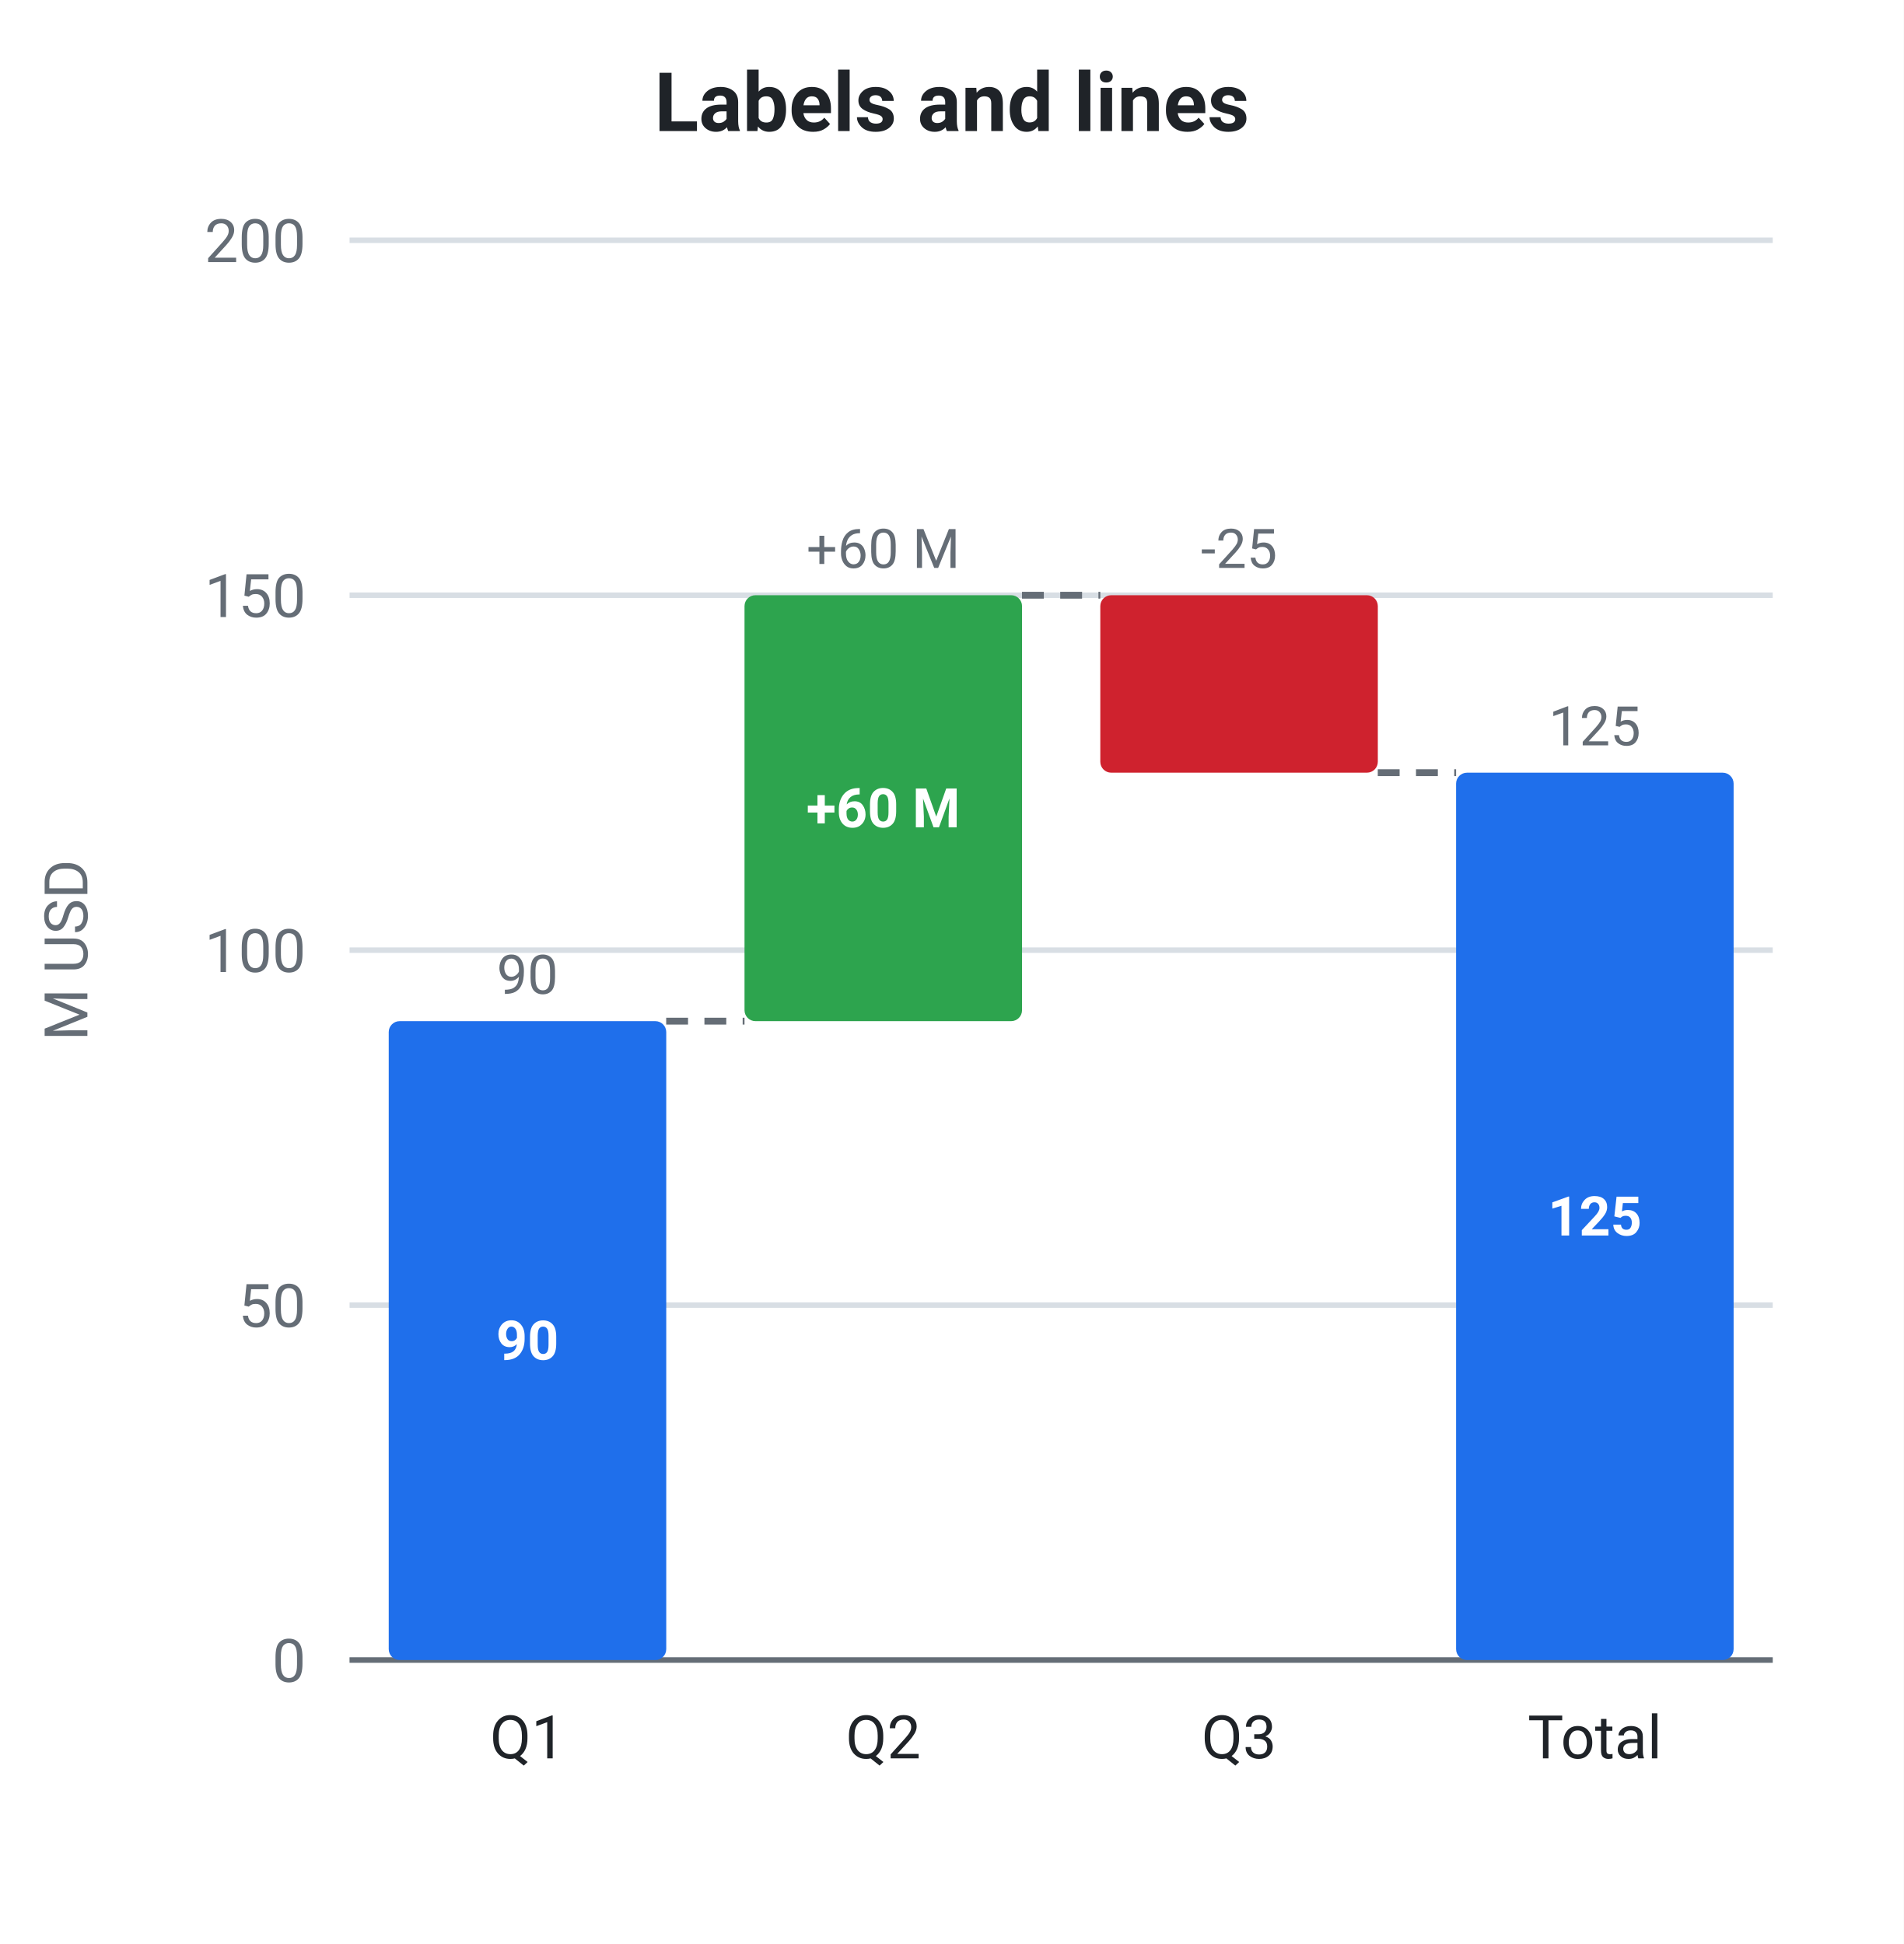
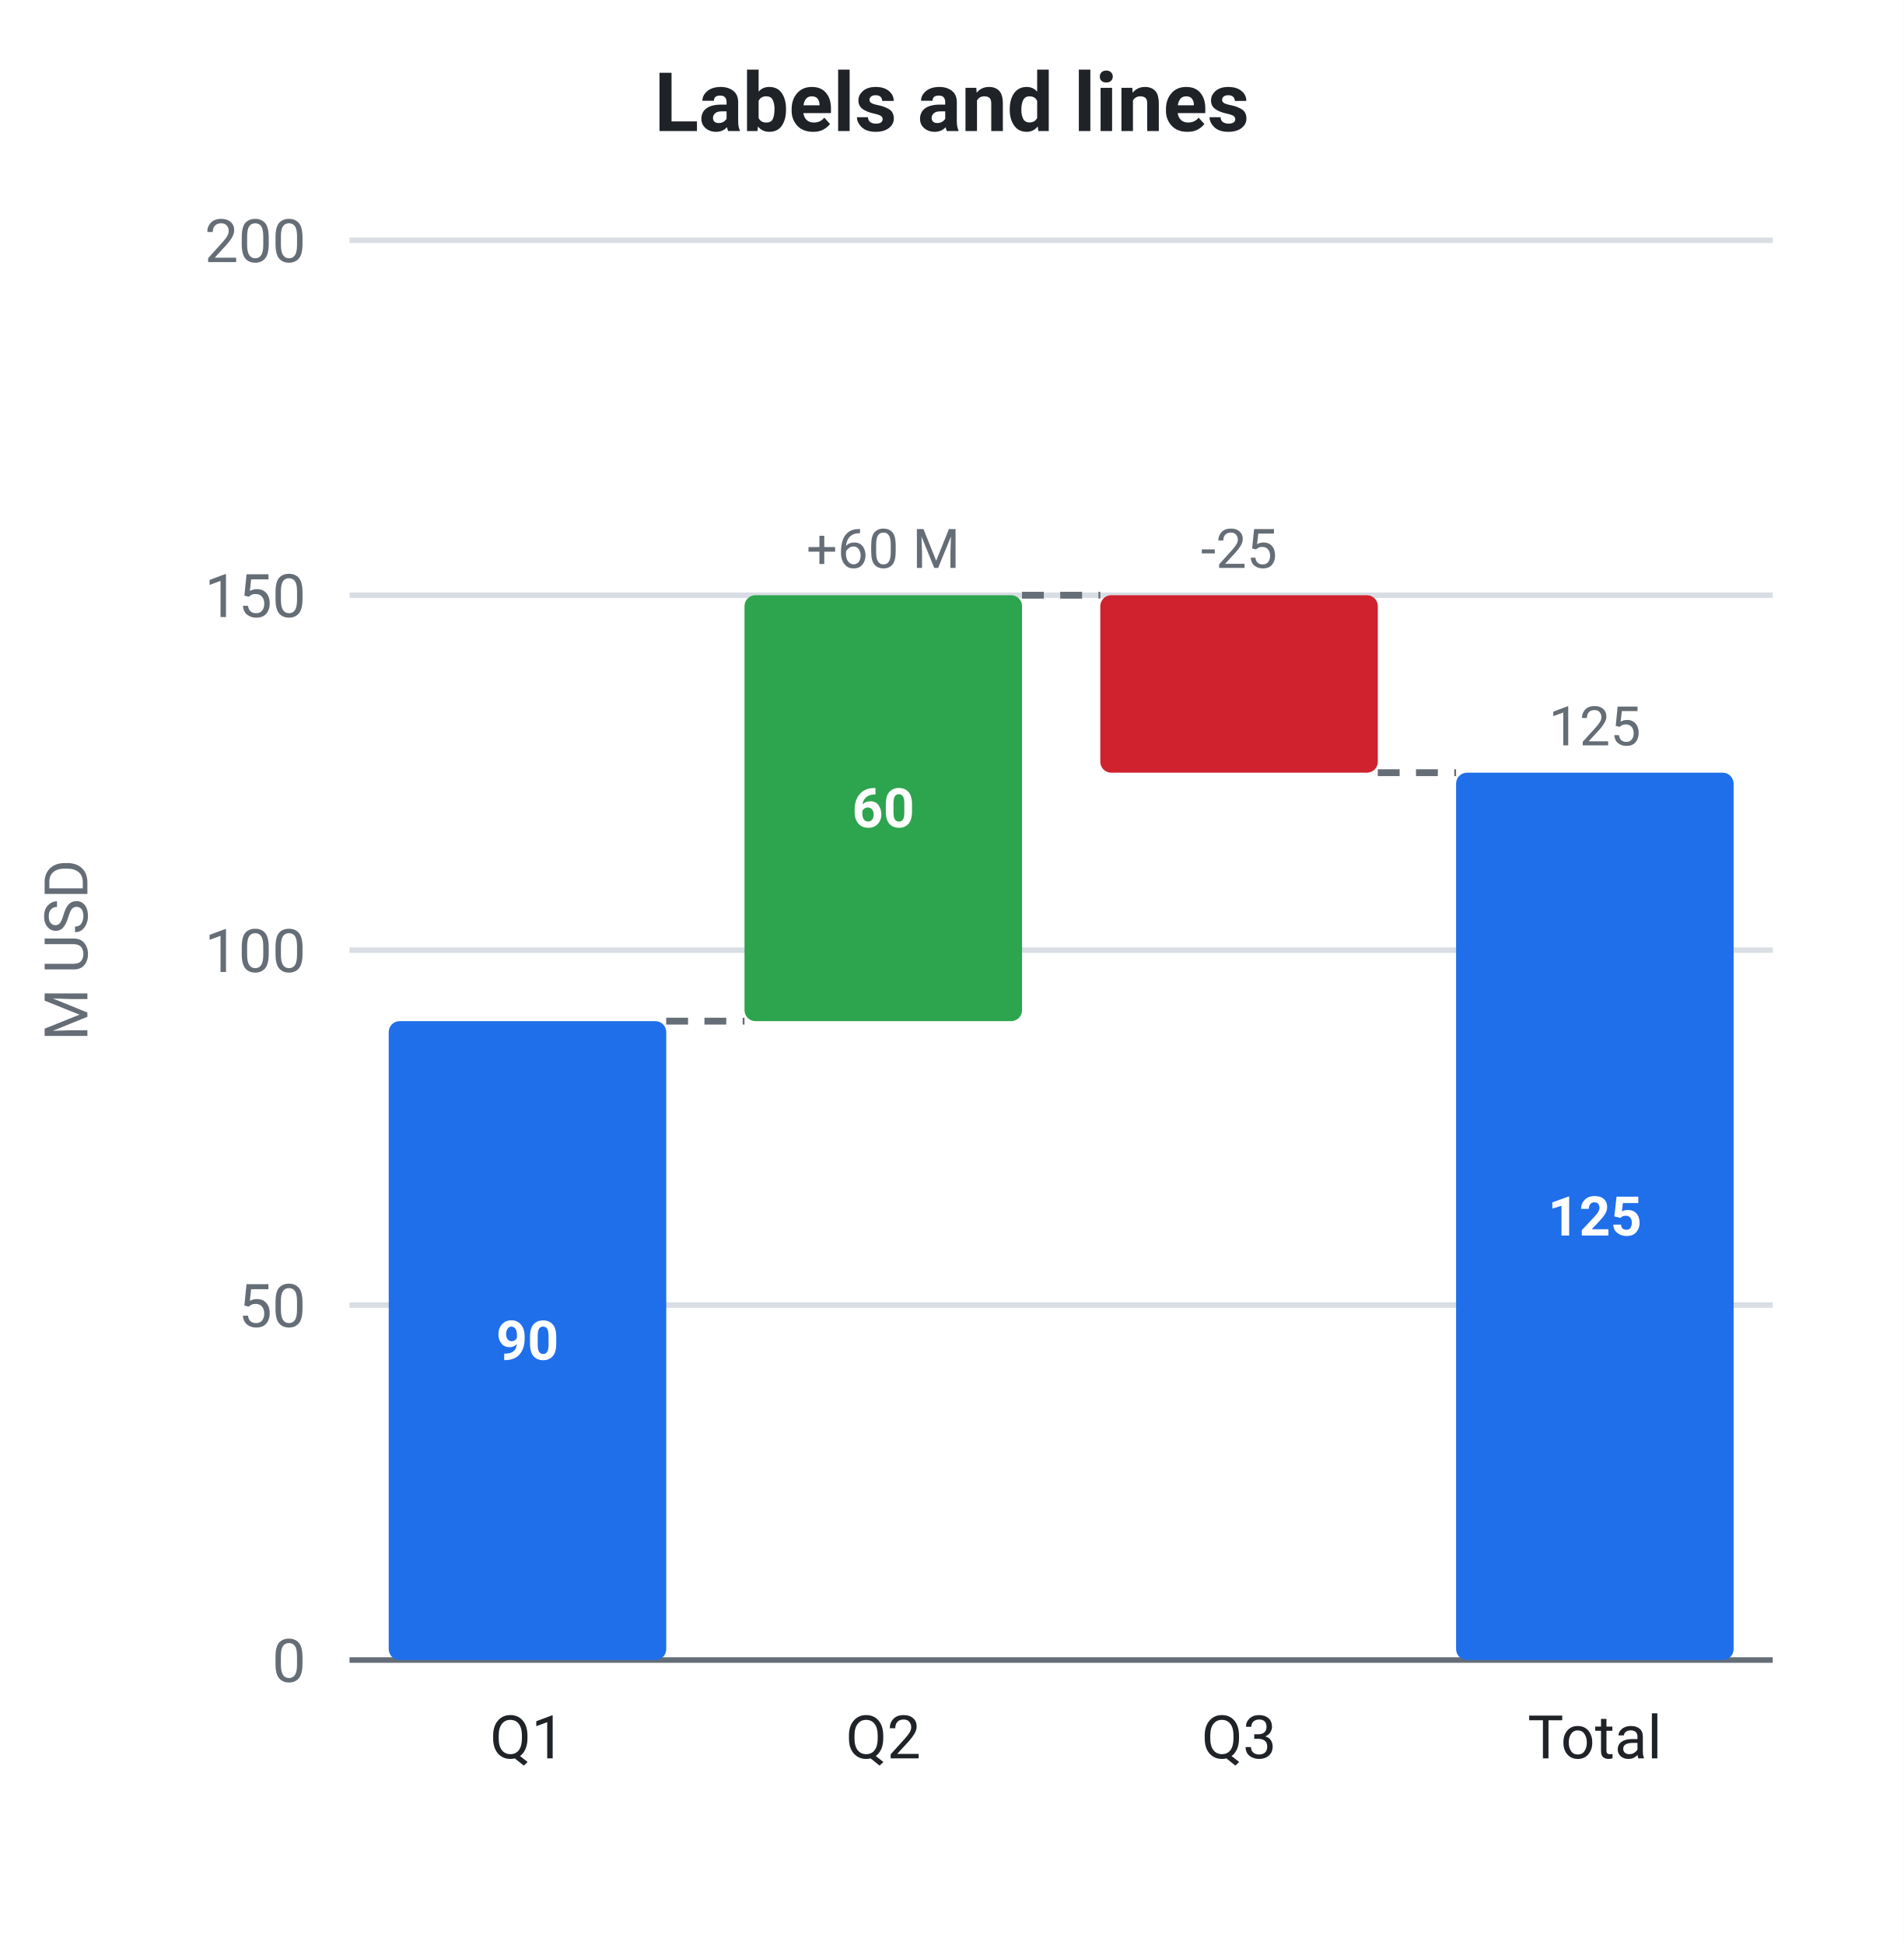
<svg xmlns="http://www.w3.org/2000/svg" viewBox="0 0 348.56 356" width="348.56" height="356" role="img" font-family="system-ui, -apple-system, &quot;Segoe UI&quot;, Roboto, sans-serif">
  <rect data-bg="canvas" x="0" y="0" width="348.56" height="356" fill="#ffffff" />
  <text x="174.28" y="24" fill="#1f2328" font-size="15" text-anchor="middle" font-weight="600">Labels and lines</text>
  <line x1="64" y1="304" x2="324.56" y2="304" stroke="#d8dee4" stroke-width="1" />
  <text x="56" y="308" fill="#656d76" font-size="11" text-anchor="end">0</text>
  <line x1="64" y1="239" x2="324.56" y2="239" stroke="#d8dee4" stroke-width="1" />
  <text x="56" y="243" fill="#656d76" font-size="11" text-anchor="end">50</text>
  <line x1="64" y1="174" x2="324.56" y2="174" stroke="#d8dee4" stroke-width="1" />
  <text x="56" y="178" fill="#656d76" font-size="11" text-anchor="end">100</text>
  <line x1="64" y1="109" x2="324.56" y2="109" stroke="#d8dee4" stroke-width="1" />
  <text x="56" y="113" fill="#656d76" font-size="11" text-anchor="end">150</text>
  <line x1="64" y1="44" x2="324.56" y2="44" stroke="#d8dee4" stroke-width="1" />
  <text x="56" y="48" fill="#656d76" font-size="11" text-anchor="end">200</text>
  <text x="16" y="174" fill="#656d76" font-size="11" text-anchor="middle" transform="rotate(-90 16 174)">M USD</text>
  <line x1="64" y1="304" x2="324.56" y2="304" stroke="#656d76" stroke-width="1" />
  <line x1="121.97" y1="187" x2="136.31" y2="187" stroke="#656d76" stroke-width="1.25" stroke-dasharray="4 3" data-connector="1" />
  <line x1="187.11" y1="109" x2="201.45" y2="109" stroke="#656d76" stroke-width="1.25" stroke-dasharray="4 3" data-connector="1" />
  <line x1="252.25" y1="141.5" x2="266.59" y2="141.5" stroke="#656d76" stroke-width="1.25" stroke-dasharray="4 3" data-connector="1" />
  <rect x="71.17" y="187" width="50.81" height="117" fill="#1f6feb" rx="2" data-bar="0-0" />
  <text x="96.57" y="249" fill="#ffffff" font-size="10" text-anchor="middle" font-weight="600">90</text>
-   <text x="96.57" y="182" fill="#656d76" font-size="10" text-anchor="middle" data-value-label="1">90</text>
  <text x="96.57" y="322" fill="#1f2328" font-size="11" text-anchor="middle">Q1</text>
  <rect x="136.31" y="109" width="50.81" height="78" fill="#2da44e" rx="2" data-bar="0-1" />
-   <text x="161.71" y="151.5" fill="#ffffff" font-size="10" text-anchor="middle" font-weight="600">+60 M</text>
+   <text x="161.71" y="151.5" fill="#ffffff" font-size="10" text-anchor="middle" font-weight="600">60</text>
  <text x="161.71" y="104" fill="#656d76" font-size="10" text-anchor="middle" data-value-label="1">+60 M</text>
  <text x="161.71" y="322" fill="#1f2328" font-size="11" text-anchor="middle">Q2</text>
  <rect x="201.45" y="109" width="50.81" height="32.5" fill="#cf222e" rx="2" data-bar="0-2" />
  <text x="226.85" y="104" fill="#656d76" font-size="10" text-anchor="middle" data-value-label="1">-25</text>
  <text x="226.85" y="322" fill="#1f2328" font-size="11" text-anchor="middle">Q3</text>
  <rect x="266.59" y="141.5" width="50.81" height="162.5" fill="#1f6feb" rx="2" data-bar="0-3" />
  <text x="291.99" y="226.25" fill="#ffffff" font-size="10" text-anchor="middle" font-weight="600">125</text>
  <text x="291.99" y="136.5" fill="#656d76" font-size="10" text-anchor="middle" data-value-label="1">125</text>
  <text x="291.99" y="322" fill="#1f2328" font-size="11" text-anchor="middle">Total</text>
</svg>
